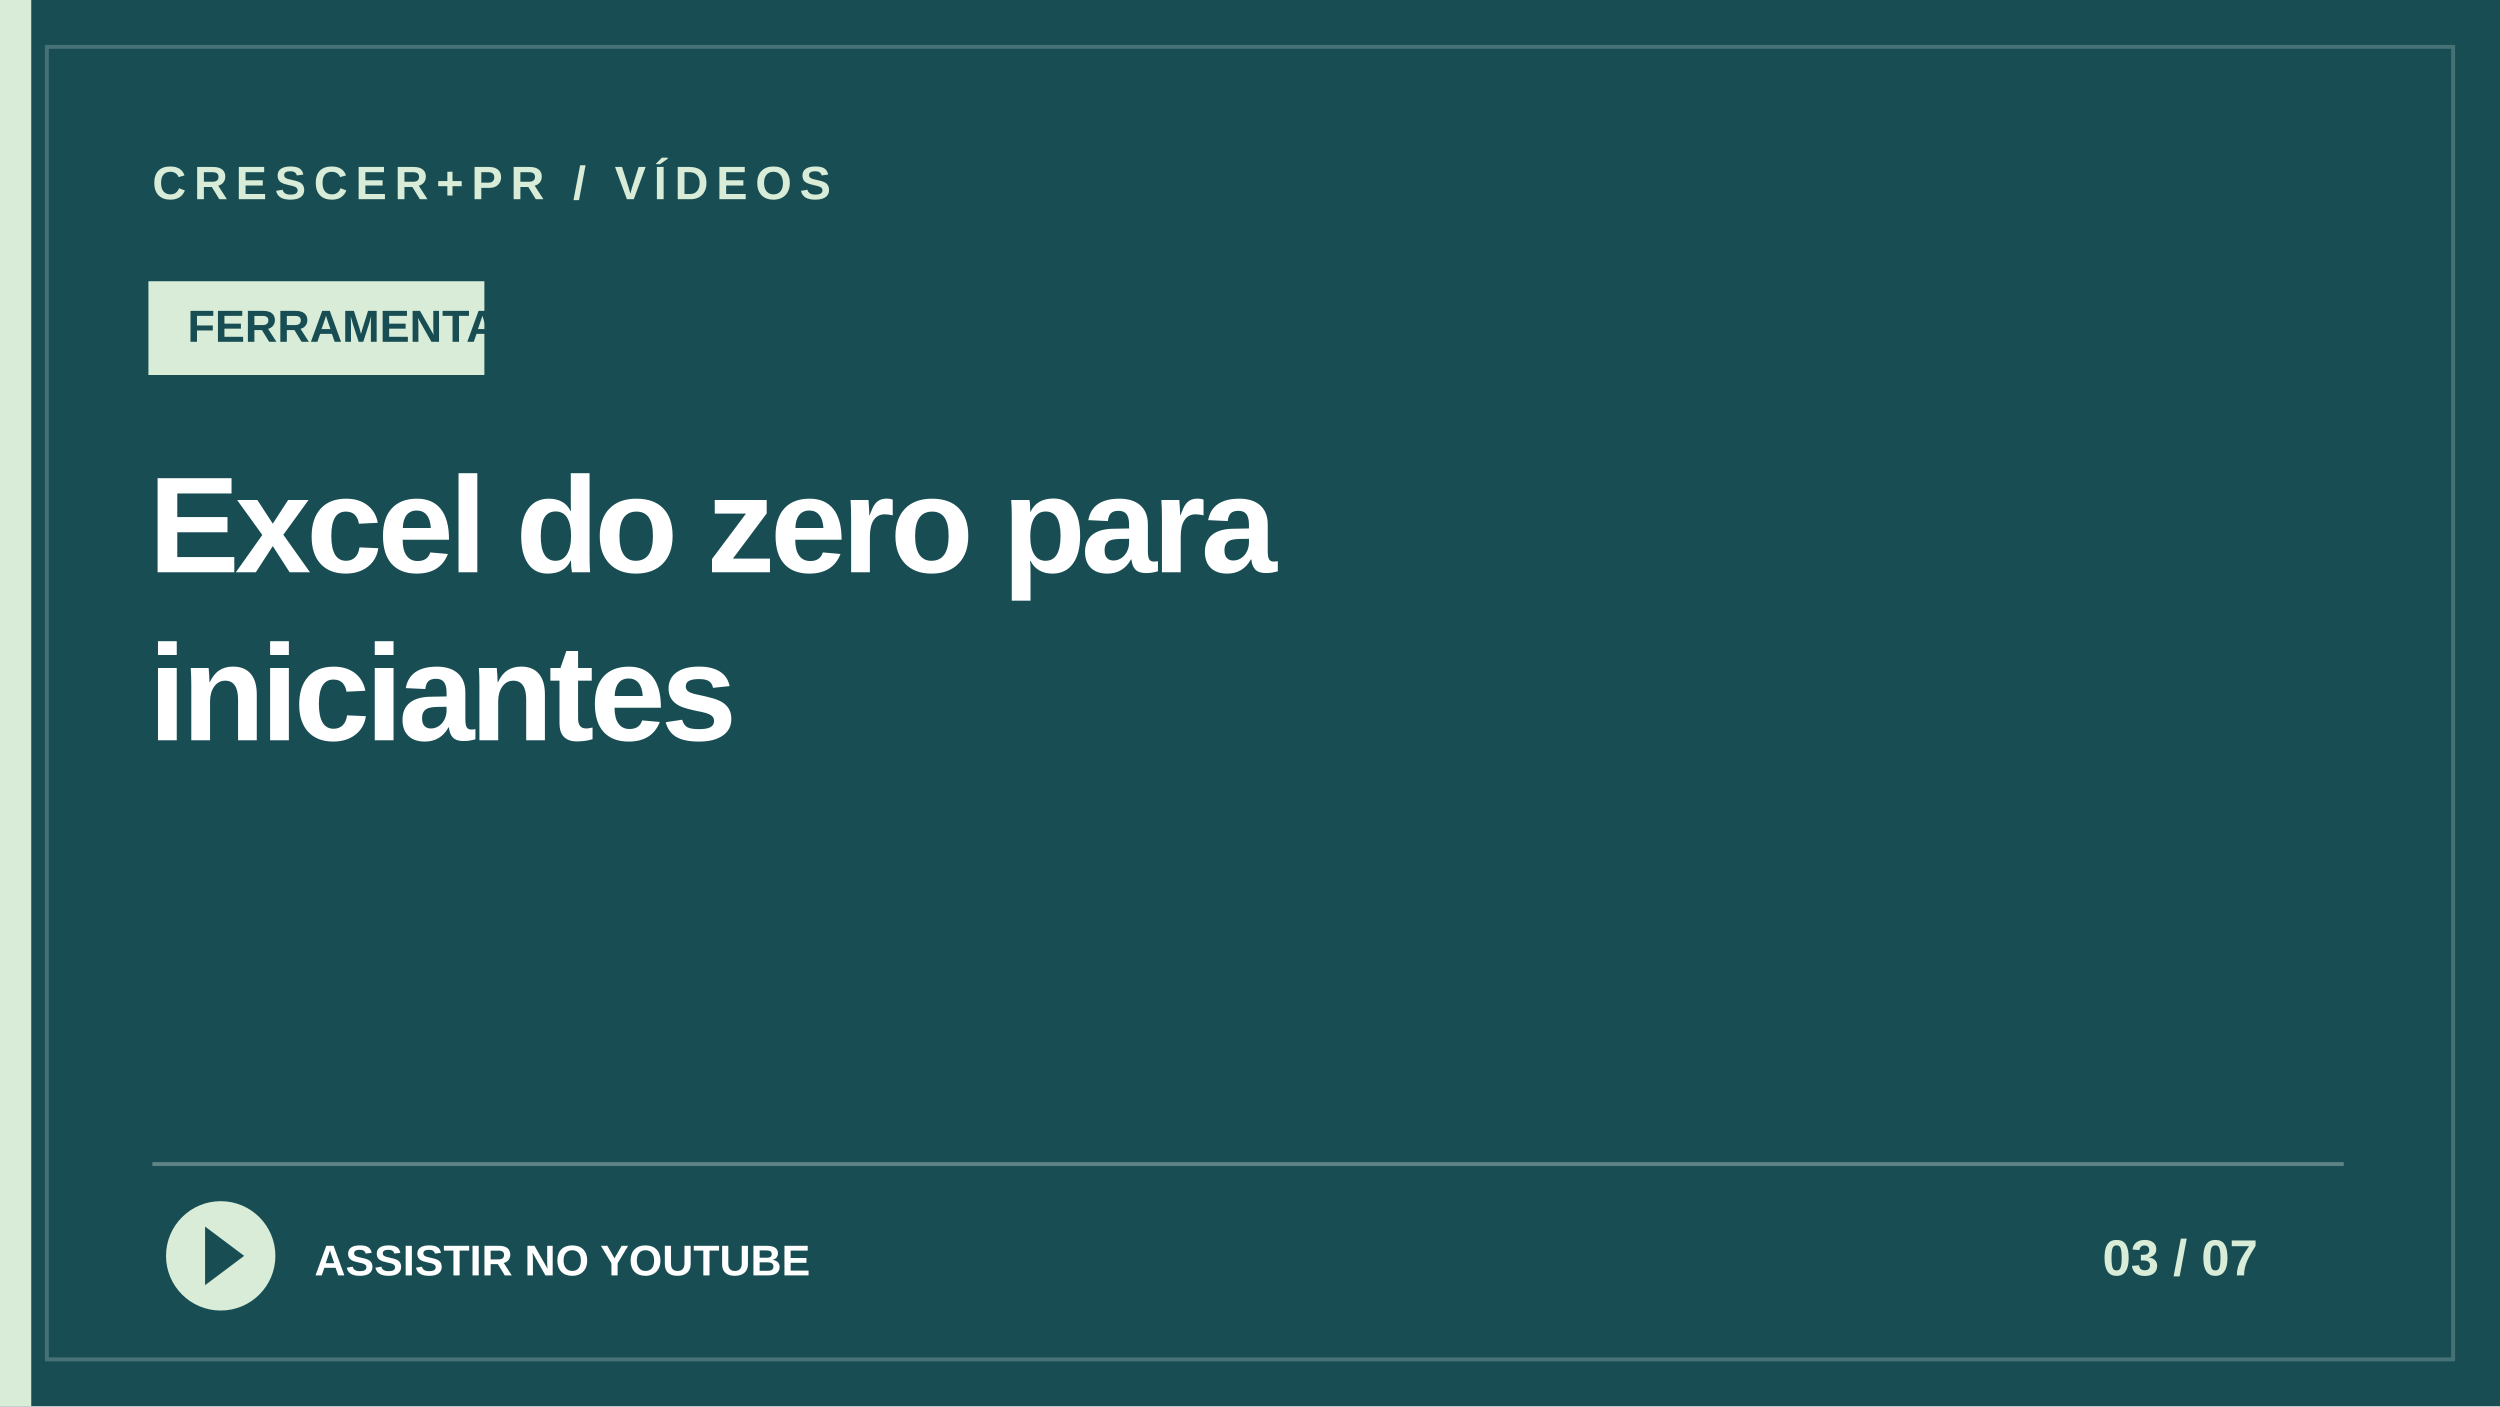
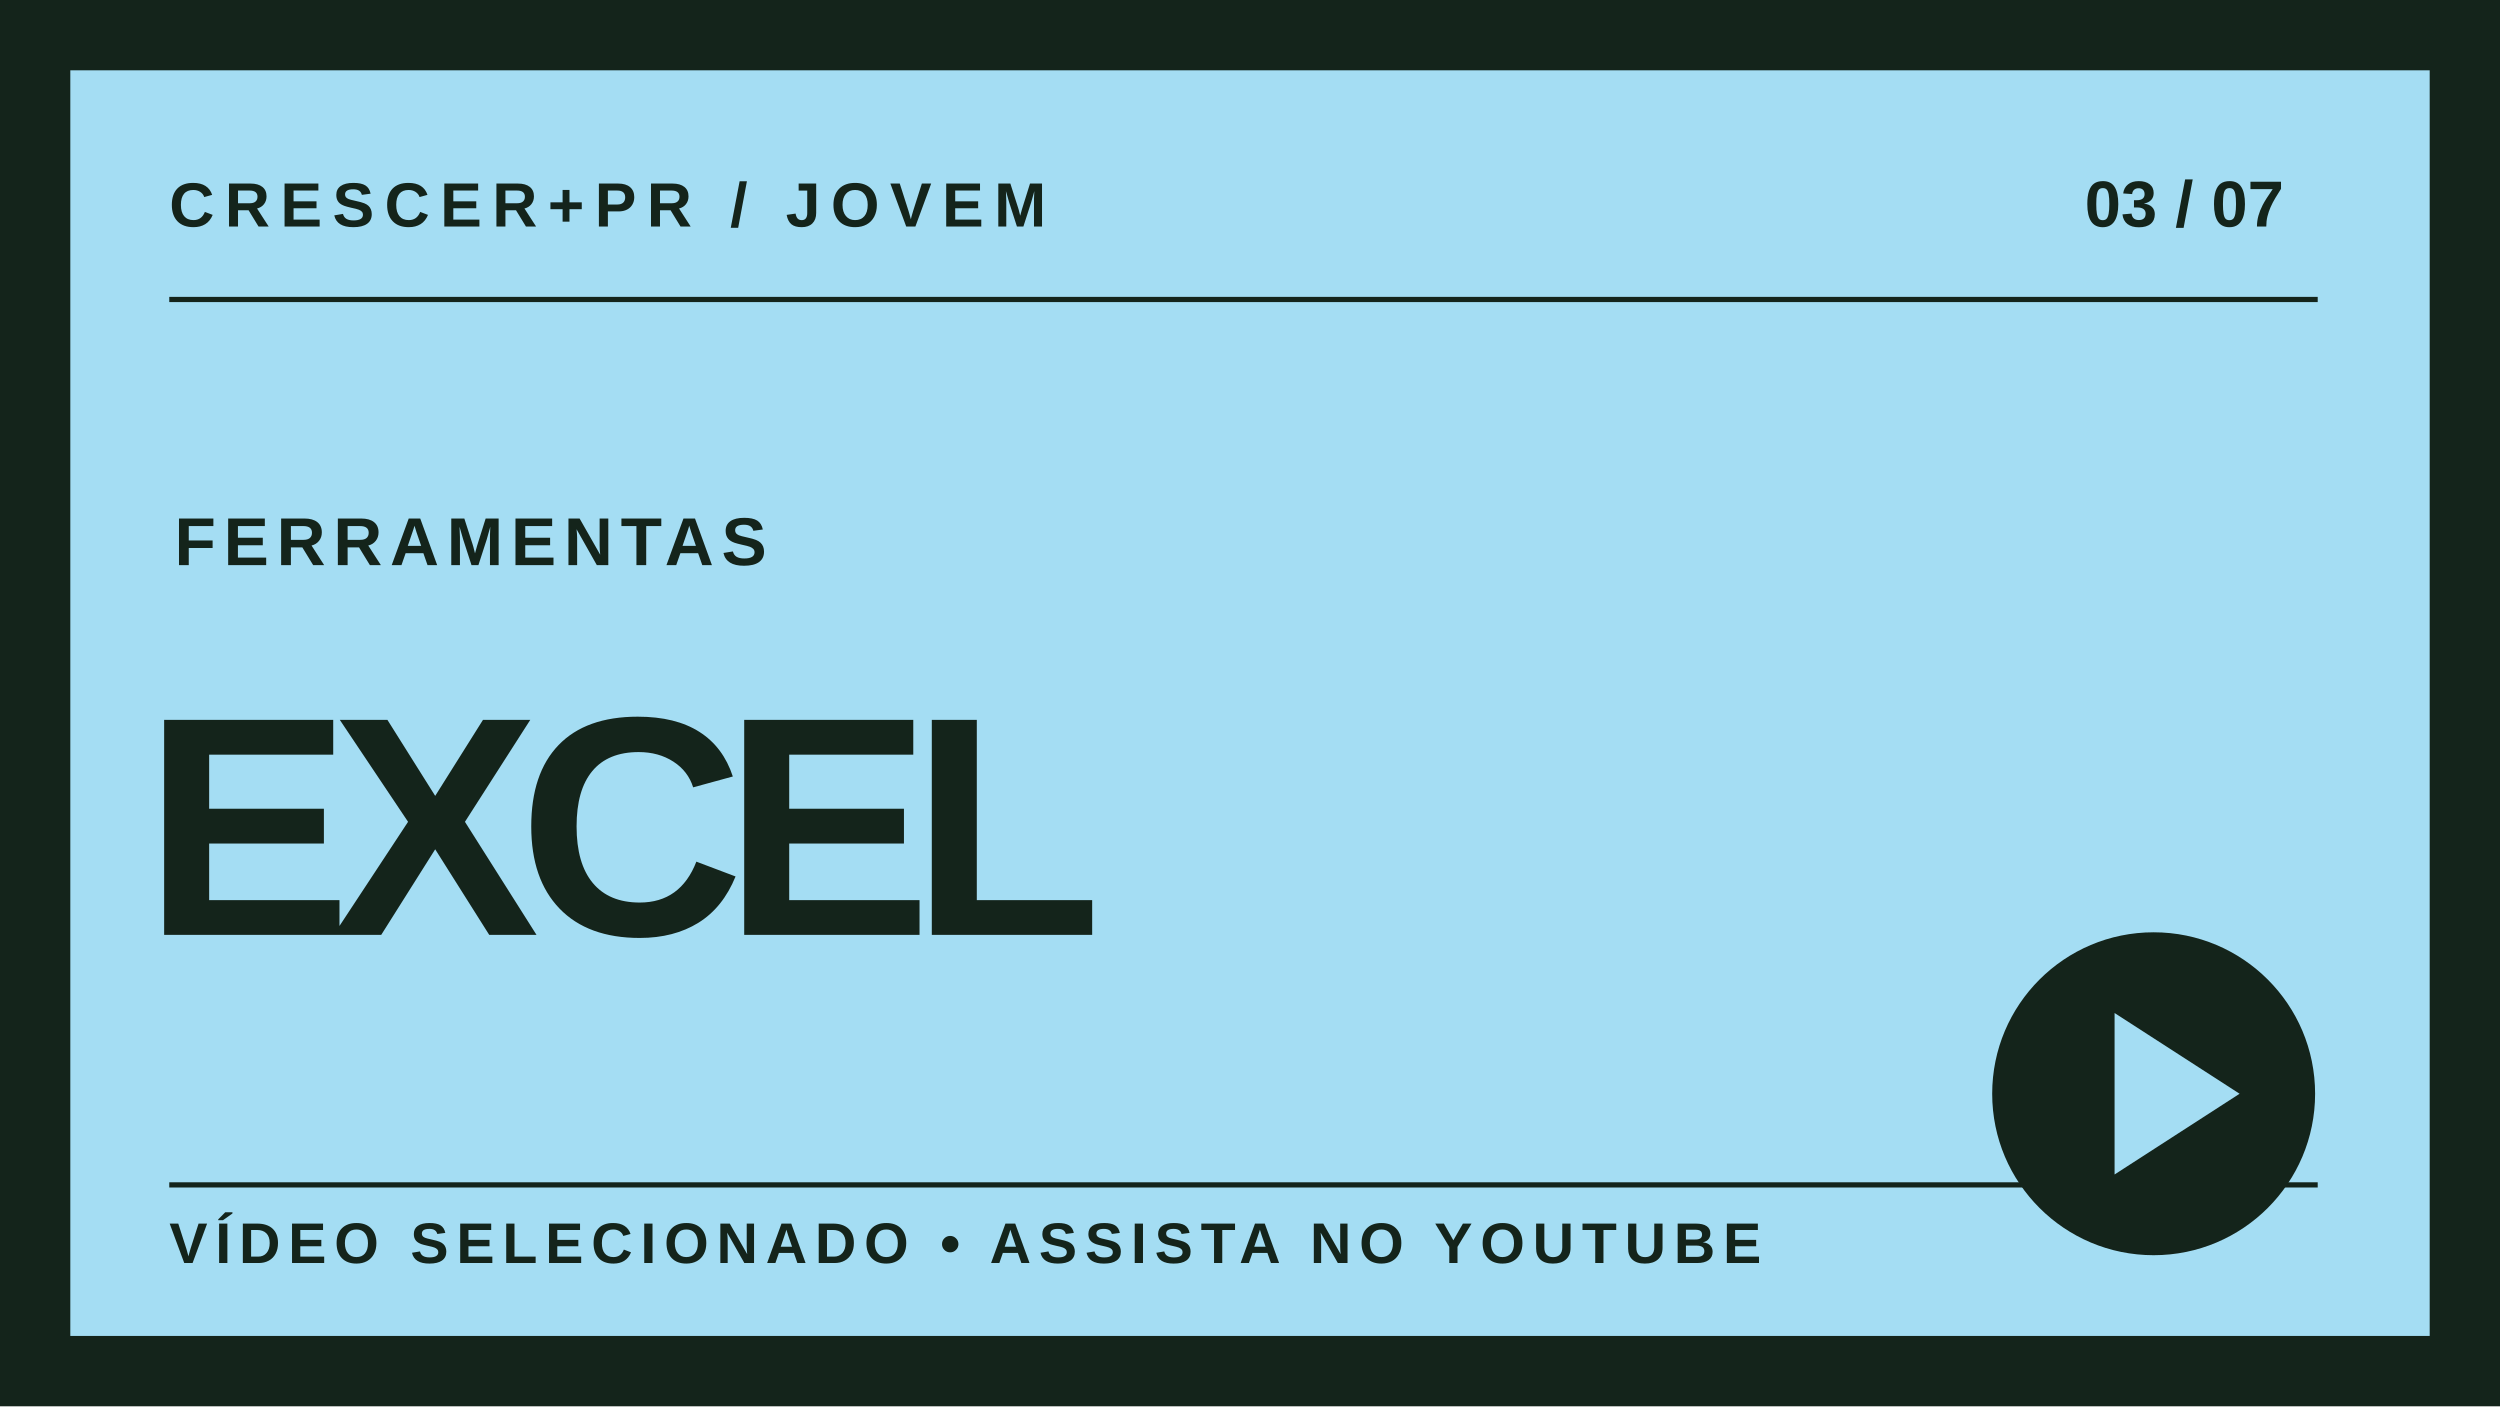
- <svg xmlns="http://www.w3.org/2000/svg" viewBox="0 0 1280 720" role="img" aria-labelledby="title">
-   <rect width="1280" height="720" fill="#184E53" />
-   <rect x="24" y="24" width="1232" height="672" fill="none" stroke="#ffffff" stroke-opacity=".2" stroke-width="2" />
-   <path d="M0 0H16V720H0Z" fill="#D8ECD8" />
-   <text x="78" y="102" fill="#D8ECD8" font-family="Arial, sans-serif" font-size="24" font-weight="700" letter-spacing="4">CRESCER+PR / VÍDEOS</text>
-   <rect x="76" y="144" width="172" height="48" fill="#D8ECD8" />
-   <text x="96" y="175" fill="#184E53" font-family="Arial, sans-serif" font-size="23" font-weight="700">FERRAMENTAS</text>
-   <text x="76" y="293" fill="#ffffff" font-family="Arial, sans-serif" font-size="70" font-weight="700" letter-spacing="-2.4">Excel do zero para</text>
-   <text x="76" y="379" fill="#ffffff" font-family="Arial, sans-serif" font-size="70" font-weight="700" letter-spacing="-2.4">iniciantes</text>
-   <path d="M78 596H1200" fill="none" stroke="#ffffff" stroke-opacity=".3" stroke-width="2" />
-   <circle cx="113" cy="643" r="28" fill="#D8ECD8" />
-   <path d="M105 628L125 643L105 658Z" fill="#184E53" />
-   <text x="161" y="653" fill="#ffffff" font-family="Arial, sans-serif" font-weight="700" font-size="22">ASSISTIR NO YOUTUBE</text>
-   <text x="1156" y="653" text-anchor="end" fill="#D8ECD8" font-family="Arial, sans-serif" font-size="26" font-weight="700">03 / 07</text>
+ <svg xmlns="http://www.w3.org/2000/svg" width="960" height="540" viewBox="0 0 960 540" role="img" aria-label="Capa alternativa do vídeo 03 sobre ferramentas">
+   <rect width="960" height="540" fill="#14241b" />
+   <rect x="27" y="27" width="906" height="486" fill="#a4ddf3" />
+   <path d="M65 115h825" stroke="#14241b" stroke-width="2" />
+   <text x="65" y="87" fill="#14241b" font-family="Arial,sans-serif" font-size="24" font-weight="900" letter-spacing="4">CRESCER+PR  /  JOVEM</text>
+   <text x="877" y="87" text-anchor="end" fill="#14241b" font-family="Arial,sans-serif" font-size="25" font-weight="900">03 / 07</text>
+   <text x="67" y="217" fill="#14241b" font-family="Arial,sans-serif" font-size="26" font-weight="700" letter-spacing="3">FERRAMENTAS</text>
+   <text x="55" y="359" fill="#14241b" font-family="Arial,sans-serif" font-size="120" font-weight="900" letter-spacing="-8">EXCEL</text>
+   <path d="M65 455h825" stroke="#14241b" stroke-width="2" />
+   <text x="65" y="485" fill="#14241b" font-family="Arial,sans-serif" font-size="22" font-weight="700" letter-spacing="3">VÍDEO SELECIONADO  •  ASSISTA NO YOUTUBE</text>
+   <circle cx="827" cy="420" r="62" fill="#14241b" />
+   <path d="M812 389 860 420 812 451Z" fill="#a4ddf3" />
</svg>
